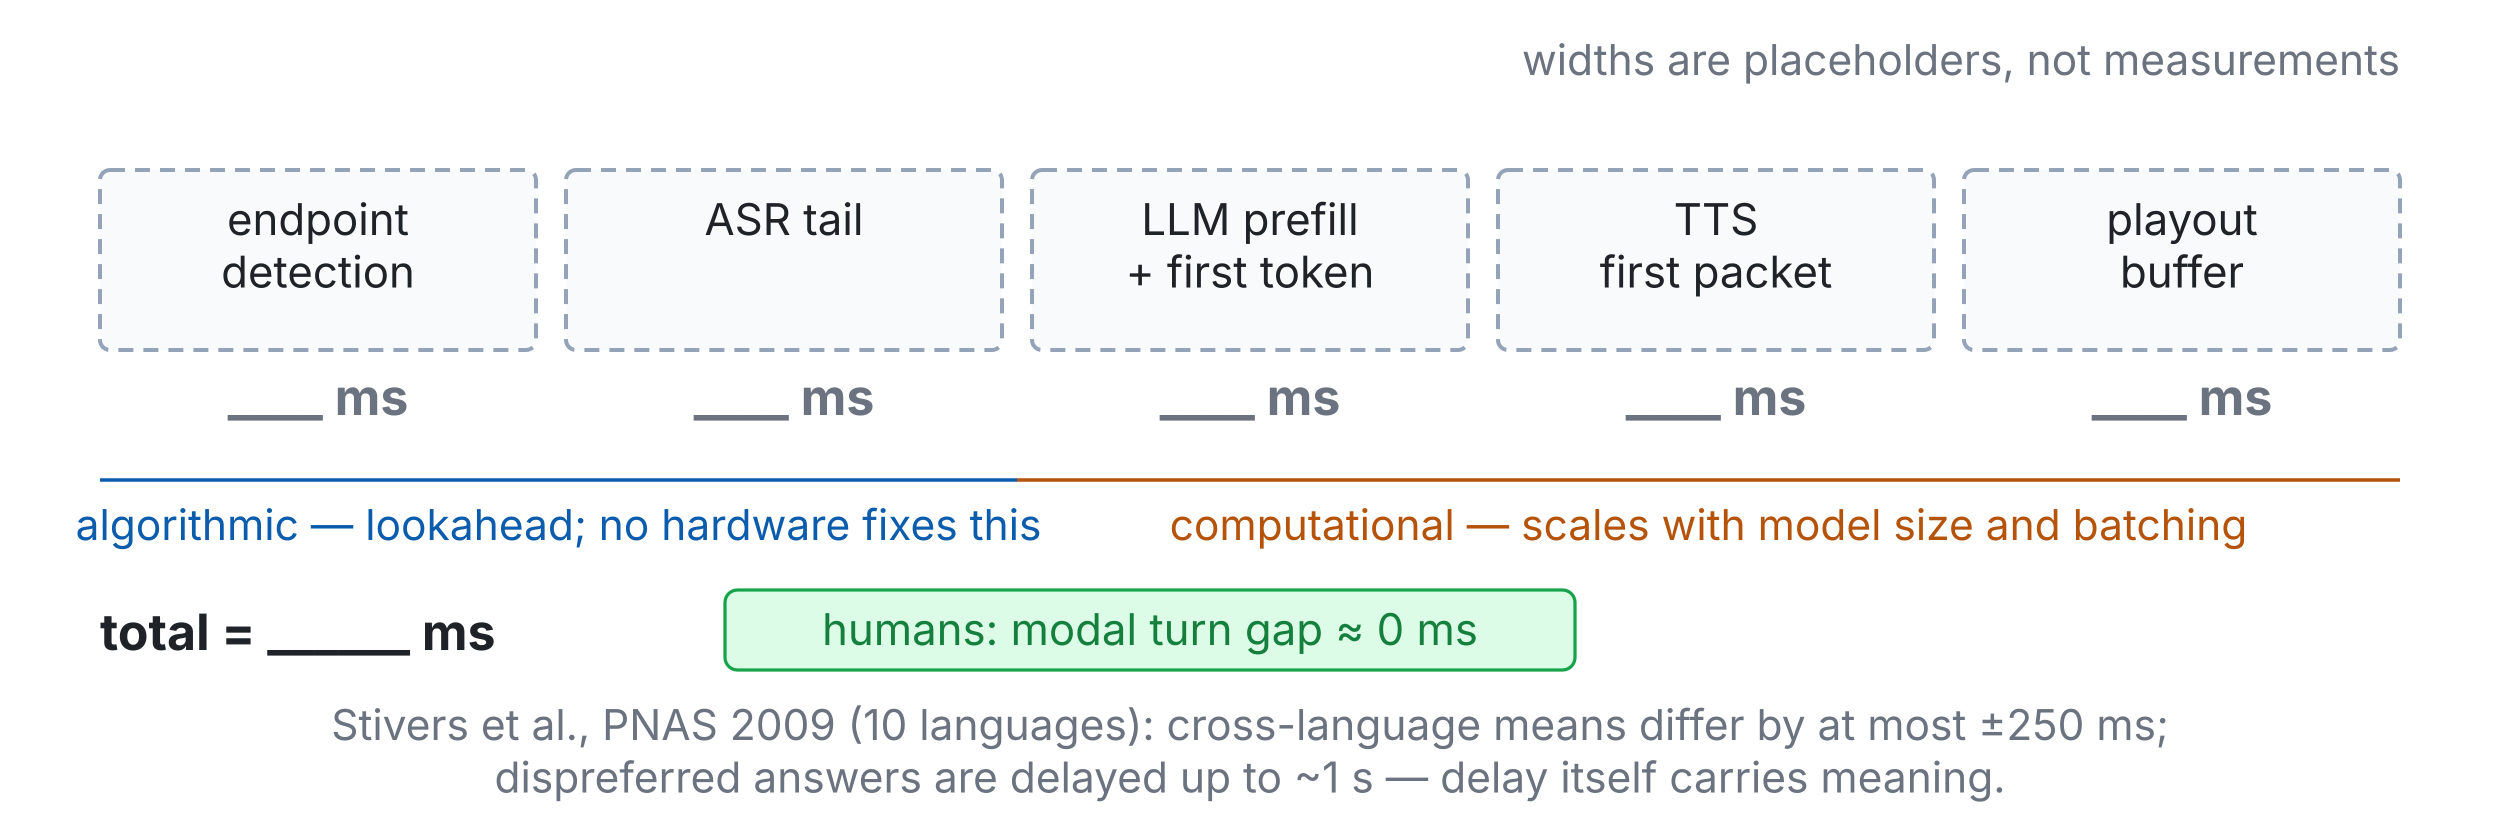
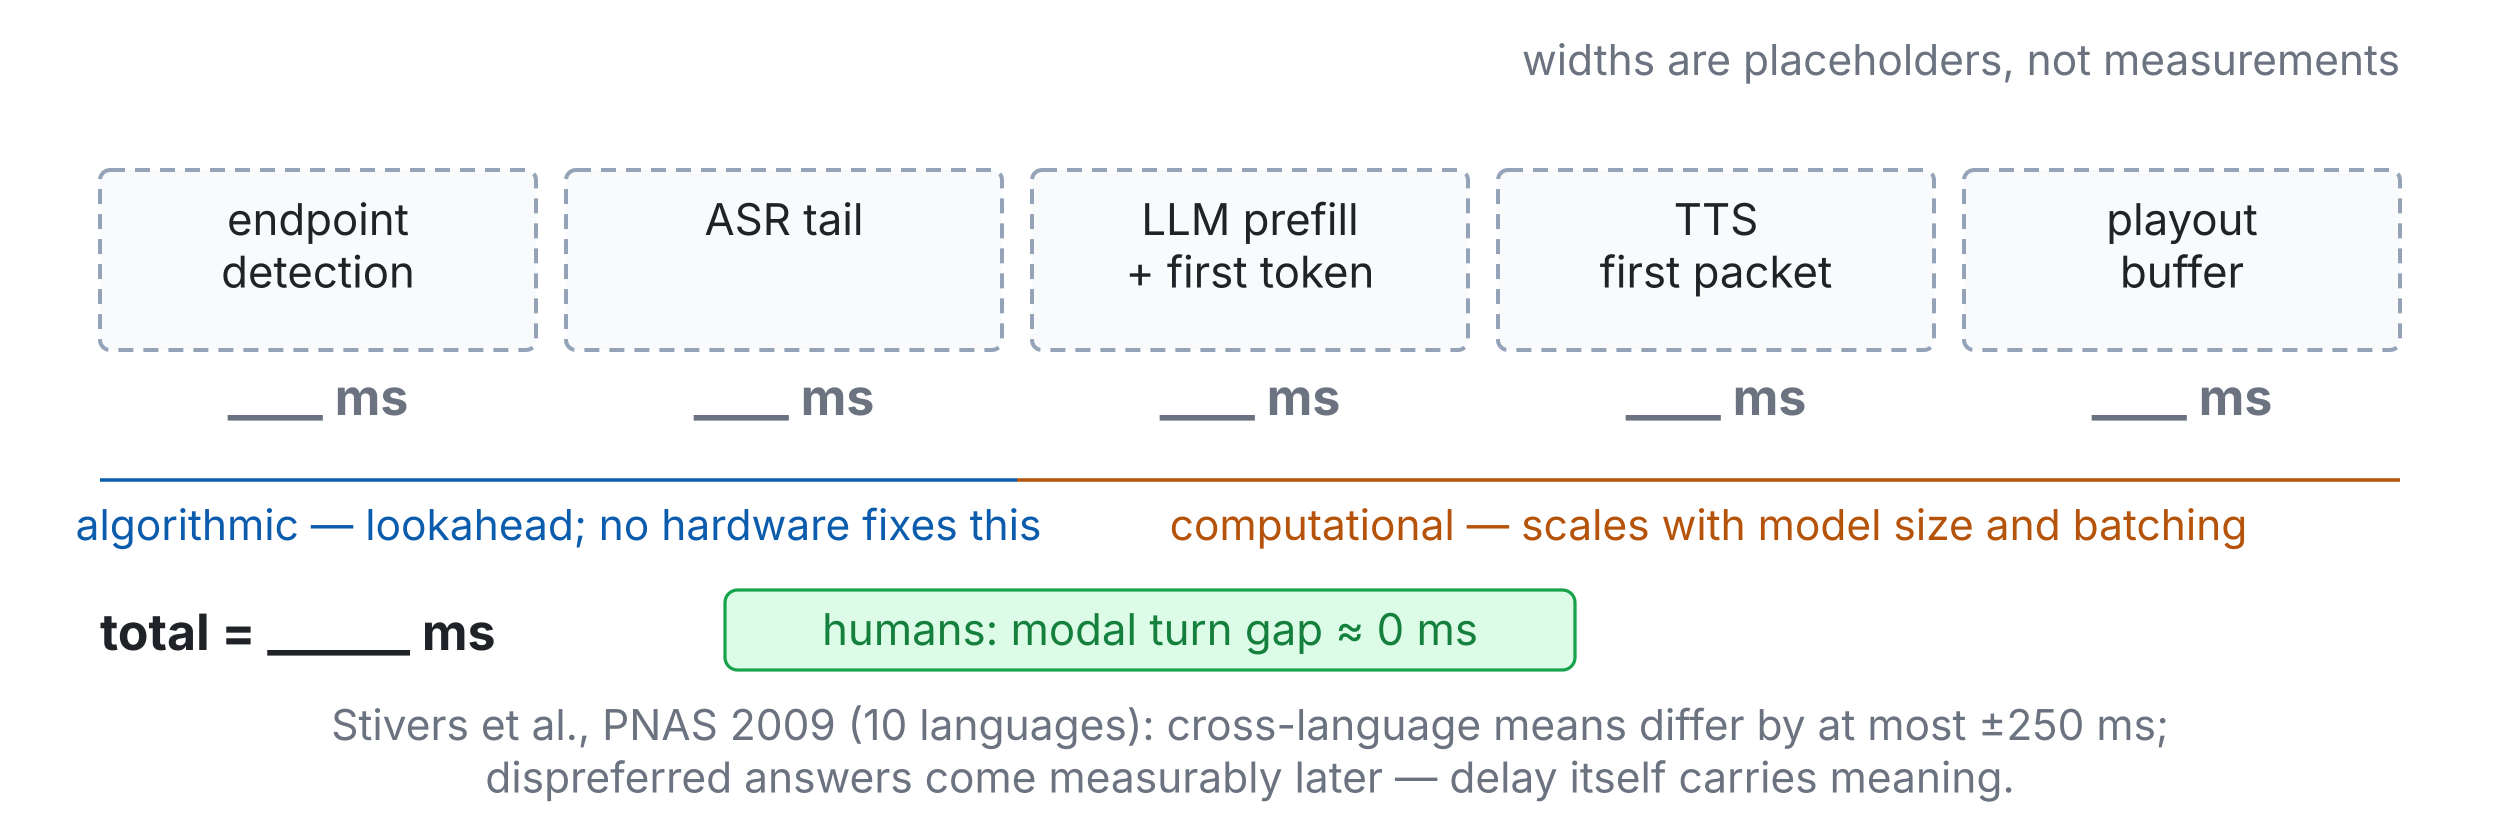
<svg xmlns="http://www.w3.org/2000/svg" viewBox="0 0 1000 330" width="100%" role="img" font-family="system-ui,-apple-system,Segoe UI,sans-serif">
  <text x="960.0" y="30.0" font-size="17" fill="#6b7280" text-anchor="end">widths are placeholders, not measurements</text>
  <rect x="40.0" y="68.0" width="174.4" height="72" rx="4" fill="#f8fafc" stroke="#94a3b8" stroke-width="1.6" stroke-dasharray="6 4" />
  <text x="127.2" y="94.0" font-size="17.5" fill="#1f2328" text-anchor="middle">endpoint</text>
  <text x="127.2" y="115.0" font-size="17.5" fill="#1f2328" text-anchor="middle">detection</text>
  <text x="127.2" y="166.0" font-size="20" font-weight="700" fill="#6b7280" text-anchor="middle">____ ms</text>
  <rect x="226.4" y="68.0" width="174.4" height="72" rx="4" fill="#f8fafc" stroke="#94a3b8" stroke-width="1.6" stroke-dasharray="6 4" />
  <text x="313.6" y="94.0" font-size="17.5" fill="#1f2328" text-anchor="middle">ASR tail</text>
  <text x="313.6" y="166.0" font-size="20" font-weight="700" fill="#6b7280" text-anchor="middle">____ ms</text>
  <rect x="412.8" y="68.0" width="174.4" height="72" rx="4" fill="#f8fafc" stroke="#94a3b8" stroke-width="1.6" stroke-dasharray="6 4" />
  <text x="500.0" y="94.0" font-size="17.5" fill="#1f2328" text-anchor="middle">LLM prefill</text>
  <text x="500.0" y="115.0" font-size="17.5" fill="#1f2328" text-anchor="middle">+ first token</text>
  <text x="500.0" y="166.0" font-size="20" font-weight="700" fill="#6b7280" text-anchor="middle">____ ms</text>
  <rect x="599.2" y="68.0" width="174.4" height="72" rx="4" fill="#f8fafc" stroke="#94a3b8" stroke-width="1.6" stroke-dasharray="6 4" />
  <text x="686.4" y="94.0" font-size="17.5" fill="#1f2328" text-anchor="middle">TTS</text>
  <text x="686.4" y="115.0" font-size="17.5" fill="#1f2328" text-anchor="middle">first packet</text>
  <text x="686.4" y="166.0" font-size="20" font-weight="700" fill="#6b7280" text-anchor="middle">____ ms</text>
  <rect x="785.6" y="68.0" width="174.4" height="72" rx="4" fill="#f8fafc" stroke="#94a3b8" stroke-width="1.6" stroke-dasharray="6 4" />
  <text x="872.8" y="94.0" font-size="17.5" fill="#1f2328" text-anchor="middle">playout</text>
  <text x="872.8" y="115.0" font-size="17.5" fill="#1f2328" text-anchor="middle">buffer</text>
  <text x="872.8" y="166.0" font-size="20" font-weight="700" fill="#6b7280" text-anchor="middle">____ ms</text>
  <line x1="40.0" y1="192.0" x2="406.8" y2="192.0" stroke="#0b5cad" stroke-width="1.4" />
  <text x="223.4" y="216.0" font-size="17" fill="#0b5cad" text-anchor="middle">algorithmic — lookahead; no hardware fixes this</text>
  <line x1="406.8" y1="192.0" x2="960.0" y2="192.0" stroke="#b45309" stroke-width="1.4" />
  <text x="683.4" y="216.0" font-size="17" fill="#b45309" text-anchor="middle">computational — scales with model size and batching</text>
  <text x="40.0" y="260.0" font-size="20" font-weight="700" fill="#1f2328">total = ______ ms</text>
  <rect x="290.0" y="236.0" width="340" height="32" rx="5" fill="#dcfce7" stroke="#16a34a" stroke-width="1.3" />
  <text x="460.0" y="258.0" font-size="17.5" fill="#15803d" text-anchor="middle">humans: modal turn gap ≈ 0 ms</text>
  <text x="500.0" y="296.0" font-size="17" fill="#6b7280" text-anchor="middle">Stivers et al., PNAS 2009 (10 languages): cross-language means differ by at most ±250 ms;</text>
-   <text x="500.0" y="317.0" font-size="17" fill="#6b7280" text-anchor="middle">dispreferred answers are delayed up to ~1 s — delay itself carries meaning.</text>
+   <text x="500.0" y="317.0" font-size="17" fill="#6b7280" text-anchor="middle">dispreferred answers come measurably later — delay itself carries meaning.</text>
</svg>
